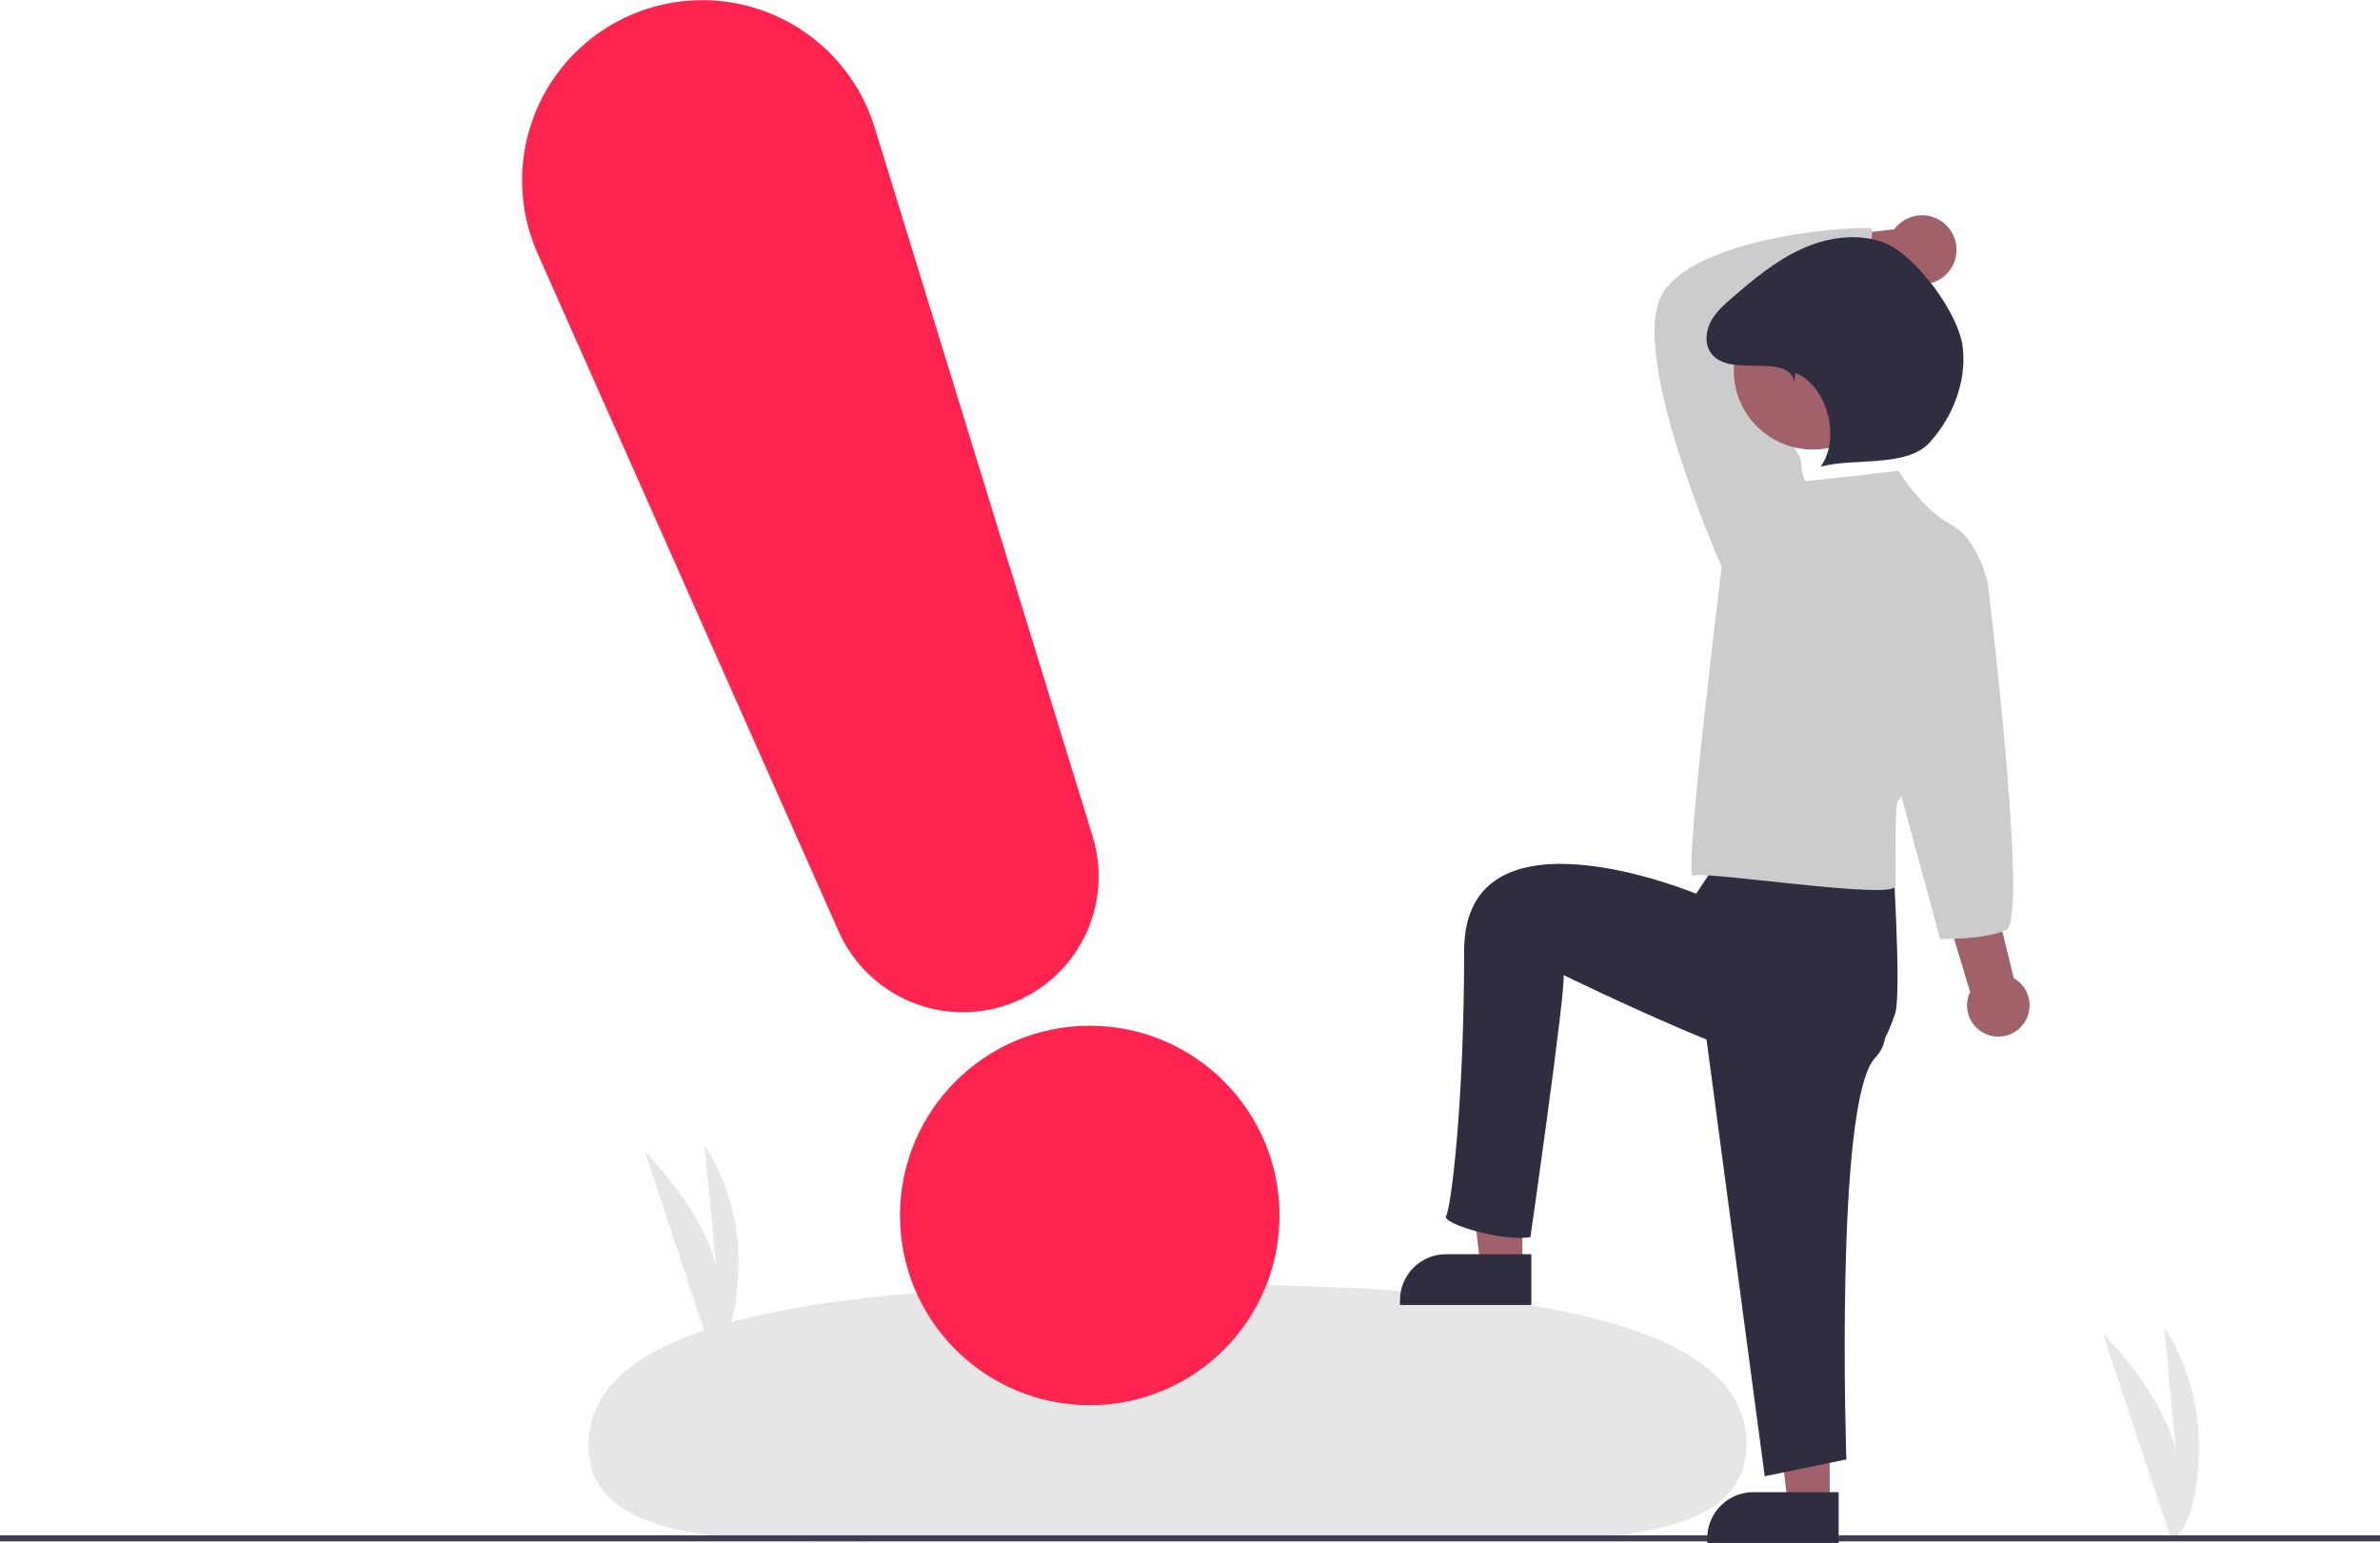
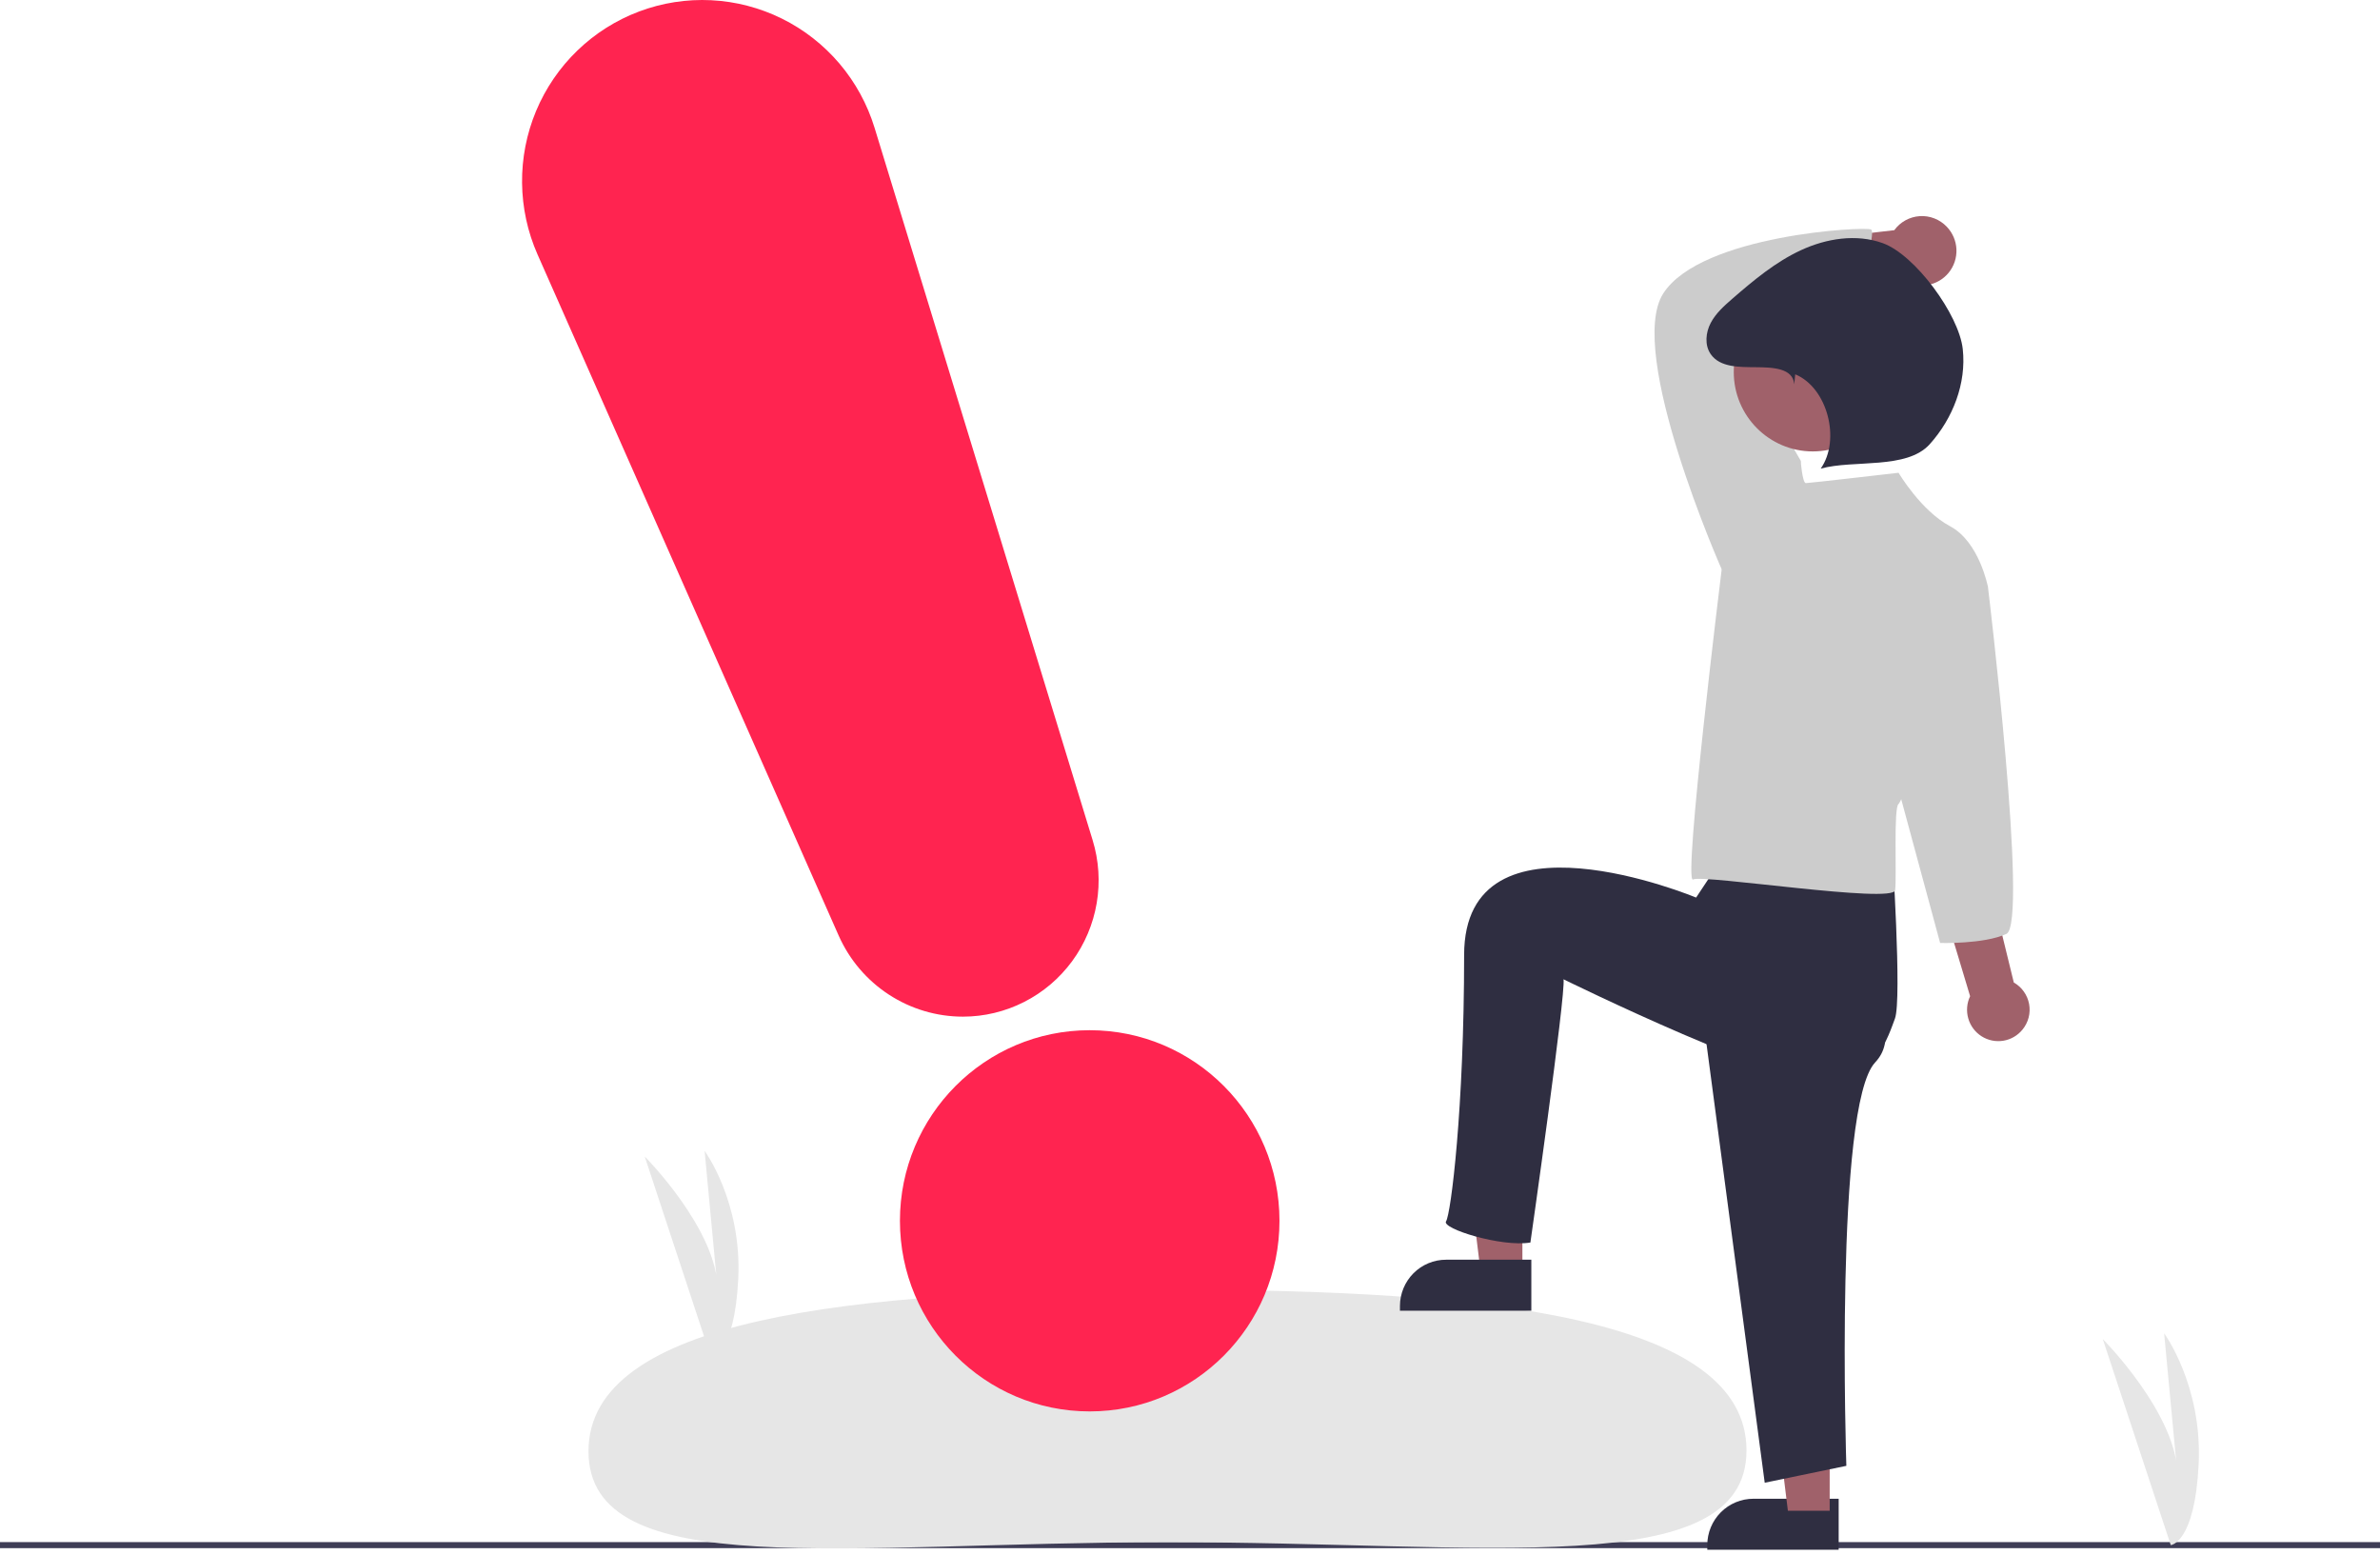
- <svg xmlns="http://www.w3.org/2000/svg" data-name="Layer 1" width="790" height="512.208" viewBox="0 0 790 512.208">
-   <path d="M925.563,704.589,903,636.498s24.818,24.818,24.818,45.182l-4.455-47.091s12.727,17.182,11.455,43.273S925.563,704.589,925.563,704.589Z" transform="translate(-205 -193.896)" fill="#e6e6e6" />
-   <path d="M441.021,642.589,419,576.135s24.222,24.222,24.222,44.096l-4.347-45.959s12.421,16.769,11.179,42.232S441.021,642.589,441.021,642.589Z" transform="translate(-205 -193.896)" fill="#e6e6e6" />
-   <path d="M784.726,673.255c.038,43.715-86.665,30.268-192.809,30.36s-191.536,13.687-191.573-30.028,86.633-53.297,192.777-53.389S784.688,629.54,784.726,673.255Z" transform="translate(-205 -193.896)" fill="#e6e6e6" />
-   <rect y="509.693" width="790" height="2" fill="#3f3d56" />
-   <polygon points="505.336 420.322 491.459 420.322 484.855 366.797 505.336 366.797 505.336 420.322" fill="#a0616a" />
-   <path d="M480.006,416.357H508.31a0,0,0,0,1,0,0V433.208a0,0,0,0,1,0,0H464.697a0,0,0,0,1,0,0v-1.541A15.309,15.309,0,0,1,480.006,416.357Z" fill="#2f2e41" />
-   <polygon points="607.336 499.322 593.459 499.322 586.855 445.797 607.336 445.797 607.336 499.322" fill="#a0616a" />
-   <path d="M582.006,495.357H610.31a0,0,0,0,1,0,0V512.208a0,0,0,0,1,0,0H566.697a0,0,0,0,1,0,0v-1.541A15.309,15.309,0,0,1,582.006,495.357Z" fill="#2f2e41" />
-   <path d="M876.345,534.205A10.316,10.316,0,0,0,873.449,518.654l-32.23-131.293L820.611,396.228l38.335,126.949a10.372,10.372,0,0,0,17.398,11.028Z" transform="translate(-205 -193.896)" fill="#a0616a" />
-   <path d="M851.208,268.86a11.382,11.382,0,0,0-17.415,1.152l-49.885,5.727,7.589,19.241,45.368-8.491a11.444,11.444,0,0,0,14.344-17.63Z" transform="translate(-205 -193.896)" fill="#a0616a" />
-   <path d="M769,520.589l21.768,163.374,27.093-5.578s-3.984-118.982,9.562-133.325S810,505.589,810,505.589Z" transform="translate(-205 -193.896)" fill="#2f2e41" />
-   <path d="M778,475.589l-10,15s-77-31.999-77,19-4.406,85.609-6,88,18.438,8.594,28,7c0,0,11.797-82.219,11-87,0,0,75.534,37.033,89.877,33.846S831.609,536.964,834,530.589s-1-57-1-57l-47.81-14.59Z" transform="translate(-205 -193.896)" fill="#2f2e41" />
-   <path d="M779.349,385.529l-2.85-3.42s-31.924-71.828-19.382-91.21,67.268-22.233,68.978-21.092-4.085,15.943-.094,22.784c0,0-42.394,9.191-45.244,10.331s21.966,43.274,21.966,43.274l-2.85,25.653Z" transform="translate(-205 -193.896)" fill="#ccc" />
-   <path d="M835.215,350.185S805.572,353.605,804.432,353.605s-1.71-7.411-1.71-7.411l-26.223,35.914S763.58,486.299,767,484.589s66.505,8.112,67.075,3.551-.57-27.363,1.14-28.503,29.643-71.828,29.643-71.828-2.85-14.822-12.541-19.952S835.215,350.185,835.215,350.185Z" transform="translate(-205 -193.896)" fill="#ccc" />
-   <path d="M855.738,378.118l9.121,9.691S878.411,499.169,871,502.589s-22,3-22,3l-14.355-52.793Z" transform="translate(-205 -193.896)" fill="#ccc" />
-   <circle cx="601.73" cy="122.998" r="26.239" fill="#a0616a" />
-   <path d="M800.573,320.988c-.354-5.444-7.223-5.631-12.679-5.683s-11.978.143-15.065-4.355c-2.04-2.973-1.65-7.1.035-10.288s4.458-5.639,7.185-7.997c7.041-6.089,14.298-12.129,22.752-16.027s18.36-5.472,27.128-2.344c10.77,3.843,25.329,23.626,26.587,34.992s-3.285,22.953-10.942,31.446-25.182,5.066-36.211,8.088c6.705-9.49,2.285-26.733-8.456-31.164Z" transform="translate(-205 -193.896)" fill="#2f2e41" />
-   <circle cx="361.722" cy="403.505" r="62.989" fill="#ff2450" />
-   <path d="M524.656,529.936a45.159,45.159,0,0,1-41.255-26.786L383.449,278.058a59.83,59.83,0,1,1,111.87-41.864l72.377,235.412a45.08,45.08,0,0,1-43.04,58.33Z" transform="translate(-205 -193.896)" fill="#ff2450" />
+ <svg xmlns="http://www.w3.org/2000/svg" width="170" height="111" viewBox="0 0 170 111" fill="none">
+   <path d="M170 110.123H0V110.555H170V110.123Z" fill="#3F3D56" />
+   <path d="M125.244 107.027H131.334V110.668H121.949V110.335C121.949 109.458 122.296 108.617 122.914 107.996C123.532 107.376 124.37 107.027 125.244 107.027Z" fill="#2F2E41" />
+   <path d="M155.055 110.338L150.199 95.625C150.199 95.625 155.54 100.988 155.54 105.388L154.581 95.213C154.581 95.213 157.32 98.925 157.046 104.563C156.772 110.201 155.055 110.338 155.055 110.338Z" fill="#E6E6E6" />
+   <path d="M50.789 96.944L46.051 82.584C46.051 82.584 51.263 87.818 51.263 92.112L50.328 82.182C50.328 82.182 53 85.805 52.733 91.307C52.466 96.809 50.789 96.944 50.789 96.944Z" fill="#E6E6E6" />
+   <path d="M124.75 103.568C124.758 113.014 106.101 110.108 83.26 110.128C60.419 110.148 42.043 113.086 42.035 103.64C42.027 94.194 60.678 92.124 83.519 92.104C106.36 92.084 124.742 94.122 124.75 103.568Z" fill="#E6E6E6" />
+   <path d="M108.743 90.812H105.757L104.336 79.246H108.743V90.812Z" fill="#A0616A" />
+   <path d="M103.29 89.957H109.381V93.598H99.996V93.265C99.996 92.388 100.343 91.546 100.961 90.926C101.579 90.305 102.417 89.957 103.29 89.957Z" fill="#2F2E41" />
+   <path d="M130.692 107.882H127.706L126.285 96.316H130.692V107.882Z" fill="#A0616A" />
+   <path d="M144.466 73.523C144.672 73.271 144.821 72.978 144.903 72.662C144.984 72.347 144.995 72.017 144.936 71.697C144.876 71.376 144.748 71.073 144.559 70.808C144.37 70.543 144.126 70.322 143.843 70.162L136.907 41.793L132.473 43.709L140.722 71.14C140.486 71.635 140.439 72.199 140.59 72.726C140.74 73.254 141.078 73.707 141.54 74.001C142.001 74.295 142.554 74.408 143.093 74.32C143.633 74.232 144.121 73.948 144.466 73.523Z" fill="#A0616A" />
+   <path d="M139.053 16.189C138.805 15.929 138.504 15.727 138.17 15.597C137.836 15.466 137.478 15.411 137.121 15.435C136.764 15.459 136.416 15.561 136.102 15.734C135.788 15.908 135.516 16.148 135.305 16.438L124.57 17.676L126.203 21.833L135.966 19.999C136.475 20.323 137.085 20.448 137.68 20.351C138.275 20.253 138.814 19.94 139.194 19.471C139.575 19.001 139.771 18.407 139.745 17.803C139.718 17.198 139.472 16.624 139.053 16.189Z" fill="#A0616A" />
+   <path d="M121.367 70.581L126.051 105.883L131.882 104.677C131.882 104.677 131.024 78.968 133.939 75.869C136.855 72.769 130.19 67.34 130.19 67.34L121.367 70.581Z" fill="#2F2E41" />
+   <path d="M123.302 60.856L121.15 64.097C121.15 64.097 104.58 57.183 104.58 68.203C104.58 79.223 103.632 86.701 103.289 87.218C102.946 87.734 107.256 89.075 109.314 88.73C109.314 88.73 111.853 70.965 111.681 69.932C111.681 69.932 127.935 77.934 131.022 77.245C134.108 76.556 134.838 74.118 135.352 72.741C135.867 71.363 135.137 60.424 135.137 60.424L124.849 57.272L123.302 60.856Z" fill="#2F2E41" />
+   <path d="M123.592 41.398L122.979 40.659C122.979 40.659 116.109 25.138 118.808 20.95C121.507 16.762 133.283 16.146 133.651 16.392C134.019 16.639 132.772 19.837 133.631 21.316C133.631 21.316 124.508 23.302 123.895 23.548C123.281 23.794 128.622 32.898 128.622 32.898L128.008 38.441L123.592 41.398Z" fill="#CCCCCC" />
+   <path d="M135.612 33.761C135.612 33.761 129.233 34.5 128.988 34.5C128.742 34.5 128.62 32.898 128.62 32.898L122.977 40.659C122.977 40.659 120.197 63.172 120.933 62.803C121.669 62.433 135.244 64.555 135.367 63.57C135.489 62.584 135.244 57.657 135.612 57.411C135.98 57.165 141.991 41.891 141.991 41.891C141.991 41.891 141.377 38.688 139.292 37.579C137.207 36.471 135.612 33.761 135.612 33.761Z" fill="#CCCCCC" />
+   <path d="M140.031 39.795L141.994 41.889C141.994 41.889 144.91 65.951 143.315 66.691C141.721 67.43 138.581 67.339 138.581 67.339L135.492 55.931L140.031 39.795Z" fill="#CCCCCC" />
+   <path d="M129.486 32.236C132.605 32.236 135.132 29.697 135.132 26.566C135.132 23.435 132.605 20.896 129.486 20.896C126.368 20.896 123.84 23.435 123.84 26.566C123.84 29.697 126.368 32.236 129.486 32.236Z" fill="#A0616A" />
+   <path d="M128.159 27.45C128.082 26.274 126.604 26.234 125.43 26.223C124.256 26.211 122.853 26.253 122.188 25.281C121.749 24.639 121.833 23.747 122.196 23.058C122.559 22.37 123.155 21.84 123.742 21.33C125.257 20.015 126.819 18.709 128.638 17.867C130.457 17.025 132.589 16.685 134.476 17.361C136.793 18.191 139.926 22.466 140.197 24.922C140.468 27.378 139.49 29.881 137.842 31.717C136.195 33.552 132.424 32.812 130.05 33.464C131.493 31.414 130.542 27.688 128.231 26.73L128.159 27.45Z" fill="#2F2E41" />
+   <path d="M77.836 100.79C85.322 100.79 91.391 94.696 91.391 87.179C91.391 79.662 85.322 73.568 77.836 73.568C70.35 73.568 64.281 79.662 64.281 87.179C64.281 94.696 70.35 100.79 77.836 100.79Z" fill="#FF2450" />
+   <path d="M68.784 72.6C66.905 72.6 65.067 72.054 63.491 71.026C61.915 69.999 60.67 68.535 59.906 66.812L38.397 18.175C37.684 16.564 37.308 14.823 37.29 13.06C37.272 11.298 37.613 9.55 38.292 7.925C38.972 6.299 39.975 4.83 41.241 3.609C42.506 2.387 44.007 1.438 45.651 0.82C47.296 0.202 49.048 -0.071 50.802 0.016C52.555 0.103 54.272 0.55 55.848 1.328C57.423 2.106 58.823 3.2 59.962 4.541C61.101 5.883 61.954 7.444 62.47 9.129L78.045 59.996C78.491 61.452 78.591 62.993 78.336 64.495C78.081 65.996 77.48 67.417 76.579 68.643C75.678 69.869 74.504 70.865 73.15 71.552C71.796 72.24 70.3 72.599 68.784 72.6Z" fill="#FF2450" />
</svg>
